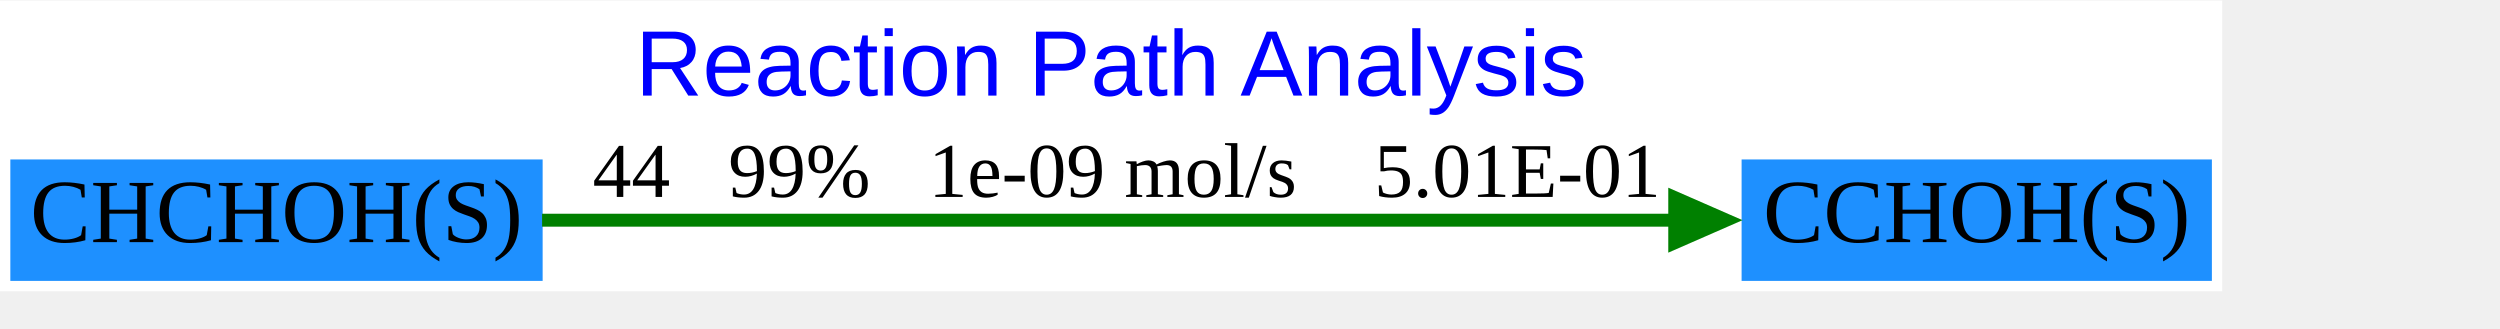
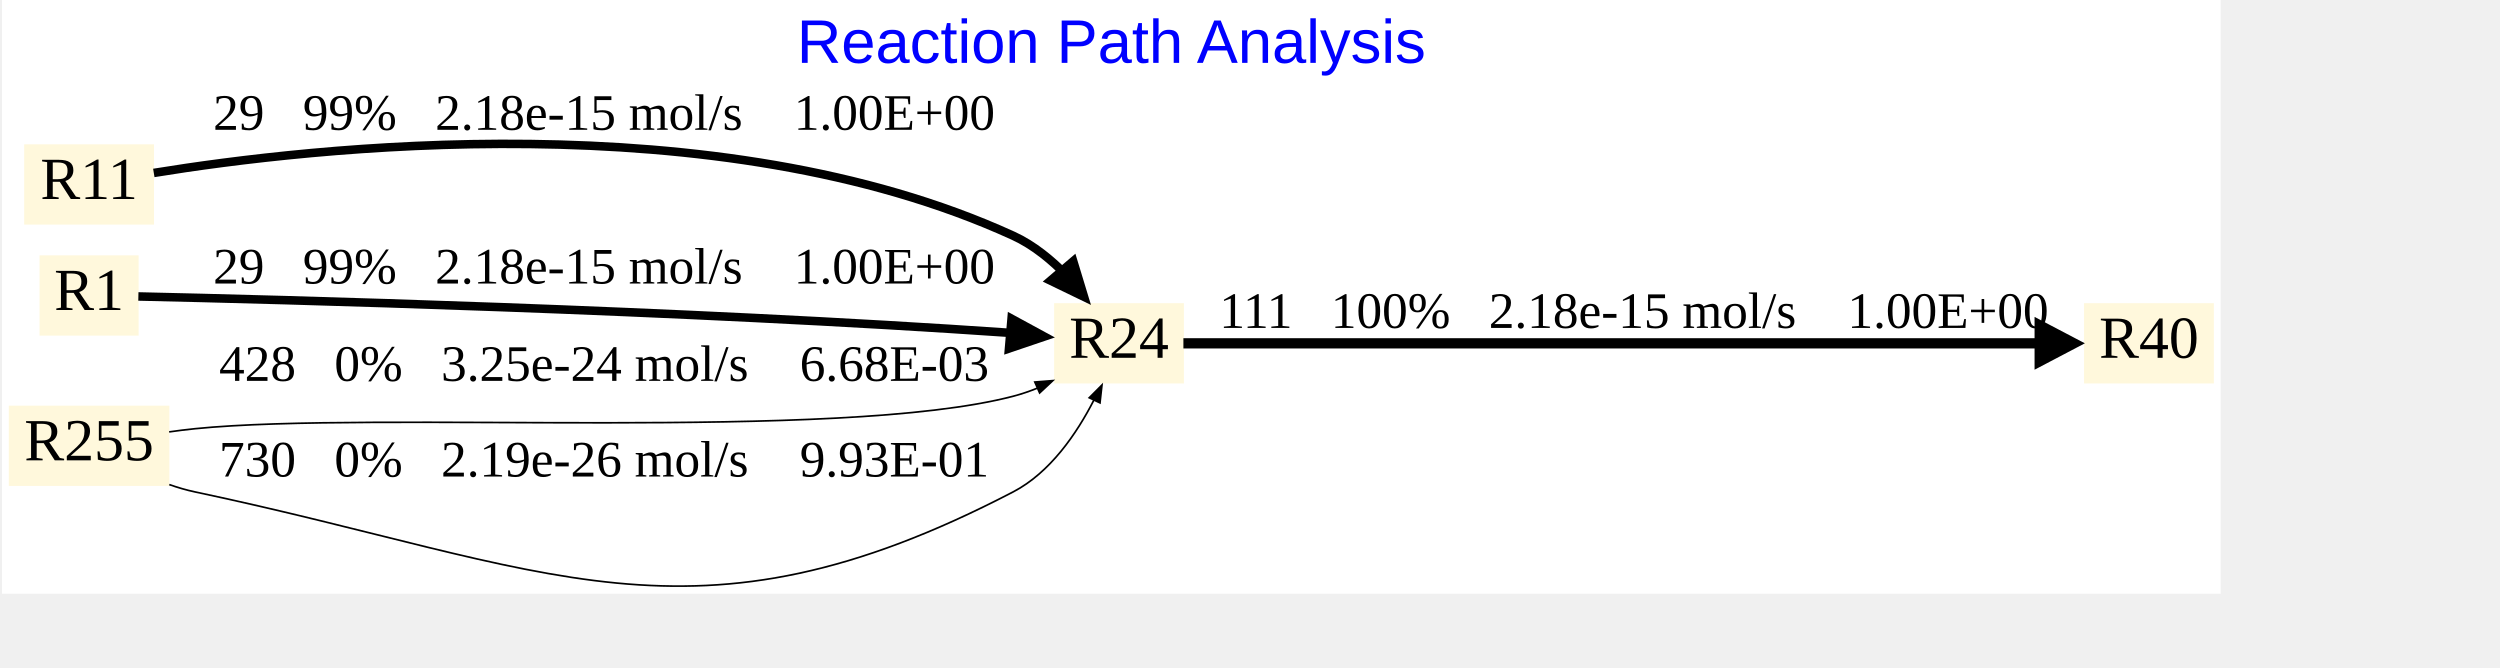
- <svg xmlns="http://www.w3.org/2000/svg" xmlns:xlink="http://www.w3.org/1999/xlink" width="640pt" height="84pt" viewBox="0.00 0.00 720.00 94.19">
-   <g id="graph0" class="graph" transform="scale(0.744186 0.744186) rotate(0) translate(4 108.5)">
-     <polygon fill="white" stroke="none" points="-4,4 -4,-108.5 856,-108.5 856,4 -4,4" />
-     <text text-anchor="middle" x="426" y="-71.7" font-family="Arial" font-size="36.00" fill="blue">Reaction Path Analysis</text>
+ <svg xmlns="http://www.w3.org/2000/svg" xmlns:xlink="http://www.w3.org/1999/xlink" width="640pt" height="171pt" viewBox="0.00 0.00 720.00 192.68">
+   <g id="graph0" class="graph" transform="scale(0.492687 0.492687) rotate(0) translate(4 343.63)">
+     <polygon fill="white" stroke="none" points="-4,4 -4,-343.63 1295,-343.63 1295,4 -4,4" />
+     <text text-anchor="middle" x="645.5" y="-306.83" font-family="Arial" font-size="36.00" fill="blue">Reaction Path Analysis</text>
    <g id="node1" class="node">
      <g id="a_node1">
-         <a xlink:href="24.svg" xlink:title="CCHOH(S)">
-           <polygon fill="dodgerblue" stroke="none" points="852,-47 670,-47 670,0 852,0 852,-47" />
-           <text text-anchor="middle" x="761" y="-15" font-family="Times New Roman,serif" font-size="35.00">CCHOH(S)</text>
+         <a xlink:href="24.svg" xlink:title="R24">
+           <polygon fill="cornsilk" stroke="none" points="688,-166.13 612,-166.13 612,-119.13 688,-119.13 688,-166.13" />
+           <text text-anchor="middle" x="650" y="-134.13" font-family="Times New Roman,serif" font-size="35.00">R24</text>
        </a>
      </g>
    </g>
+     <g id="node4" class="node">
+       <g id="a_node4">
+         <a xlink:href="40.svg" xlink:title="R40">
+           <polygon fill="cornsilk" stroke="none" points="1291,-166.13 1215,-166.13 1215,-119.13 1291,-119.13 1291,-166.13" />
+           <text text-anchor="middle" x="1253" y="-134.13" font-family="Times New Roman,serif" font-size="35.00">R40</text>
+         </a>
+       </g>
+     </g>
+     <g id="edge3" class="edge">
+       <path fill="none" stroke="black" stroke-width="6" d="M687.69,-142.63C788.7,-142.63 1071.47,-142.63 1194.08,-142.63" />
+       <polygon fill="black" stroke="black" stroke-width="6" points="1189.03,-153.13 1209.03,-142.63 1189.03,-132.13 1189.03,-153.13" />
+       <text text-anchor="middle" x="951.5" y="-151.63" font-family="Times New Roman,serif" font-size="30.00">   111   100%   2.18e-15 mol/s    1.00E+00</text>
+     </g>
    <g id="node2" class="node">
      <g id="a_node2">
-         <a xlink:href="21.svg" xlink:title="CHCHOH(S)">
-           <polygon fill="dodgerblue" stroke="none" points="206,-47 0,-47 0,0 206,0 206,-47" />
-           <text text-anchor="middle" x="103" y="-15" font-family="Times New Roman,serif" font-size="35.00">CHCHOH(S)</text>
+         <a xlink:href="11.svg" xlink:title="R11">
+           <polygon fill="cornsilk" stroke="none" points="85,-259.13 9,-259.13 9,-212.13 85,-212.13 85,-259.13" />
+           <text text-anchor="middle" x="47" y="-227.13" font-family="Times New Roman,serif" font-size="35.00">R11</text>
        </a>
      </g>
    </g>
    <g id="edge1" class="edge">
-       <path fill="none" stroke="green" stroke-width="5" d="M205.78,-23.5C326.04,-23.5 525.41,-23.5 649.39,-23.5" />
-       <polygon fill="green" stroke="green" stroke-width="5" points="644.12,-32.25 664.12,-23.5 644.12,-14.75 644.12,-32.25" />
-       <text text-anchor="middle" x="432" y="-32.5" font-family="Times New Roman,serif" font-size="30.00">   44   99%   1e-09 mol/s    5.01E-01</text>
+       <path fill="none" stroke="black" stroke-width="5" d="M84.89,-242.38C175.49,-257.15 414.2,-285.03 588,-205.63 599.98,-200.16 610.82,-191.19 619.94,-181.72" />
+       <polygon fill="black" stroke="black" stroke-width="5" points="623.18,-190.71 629.53,-169.83 609.88,-179.34 623.18,-190.71" />
+       <text text-anchor="middle" x="348.5" y="-267.63" font-family="Times New Roman,serif" font-size="30.00">   29   99%   2.18e-15 mol/s    1.00E+00</text>
+     </g>
+     <g id="node3" class="node">
+       <g id="a_node3">
+         <a xlink:href="1.svg" xlink:title="R1">
+           <polygon fill="cornsilk" stroke="none" points="76,-194.13 18,-194.13 18,-147.13 76,-147.13 76,-194.13" />
+           <text text-anchor="middle" x="47" y="-162.13" font-family="Times New Roman,serif" font-size="35.00">R1</text>
+         </a>
+       </g>
+     </g>
+     <g id="edge2" class="edge">
+       <path fill="none" stroke="black" stroke-width="5" d="M75.85,-170.06C155.68,-168.3 392.14,-162.24 588,-148.63 589.1,-148.55 590.22,-148.47 591.34,-148.39" />
+       <polygon fill="black" stroke="black" stroke-width="5" points="587.08,-157.02 606.26,-146.59 585.58,-139.59 587.08,-157.02" />
+       <text text-anchor="middle" x="348.5" y="-177.63" font-family="Times New Roman,serif" font-size="30.00">   29   99%   2.18e-15 mol/s    1.00E+00</text>
+     </g>
+     <g id="node5" class="node">
+       <g id="a_node5">
+         <a xlink:href="255.svg" xlink:title="R255">
+           <polygon fill="cornsilk" stroke="none" points="94,-106.13 0,-106.13 0,-59.13 94,-59.13 94,-106.13" />
+           <text text-anchor="middle" x="47" y="-74.13" font-family="Times New Roman,serif" font-size="35.00">R255</text>
+         </a>
+       </g>
+     </g>
+     <g id="edge4" class="edge">
+       <path fill="none" stroke="black" d="M93.88,-90.77C98.97,-91.49 104.09,-92.13 109,-92.63 214.98,-103.38 484.91,-84.77 588,-111.63 592.85,-112.89 597.75,-114.58 602.56,-116.52" />
+       <polygon fill="black" stroke="black" points="600.7,-119.96 611.26,-120.79 603.52,-113.56 600.7,-119.96" />
+       <text text-anchor="middle" x="348.5" y="-120.63" font-family="Times New Roman,serif" font-size="30.00">   428   0%   3.25e-24 mol/s    6.68E-03</text>
+     </g>
+     <g id="edge5" class="edge">
+       <path fill="none" stroke="black" d="M93.96,-59.92C98.94,-58.17 104.01,-56.68 109,-55.63 317.28,-11.59 399.13,42.61 588,-55.63 609.74,-66.94 625.34,-89.94 635.32,-109.45" />
+       <polygon fill="black" stroke="black" points="632.55,-110.76 640.03,-118.25 638.86,-107.73 632.55,-110.76" />
+       <text text-anchor="middle" x="348.5" y="-64.63" font-family="Times New Roman,serif" font-size="30.00">   730   0%   2.19e-26 mol/s    9.93E-01</text>
    </g>
  </g>
</svg>
